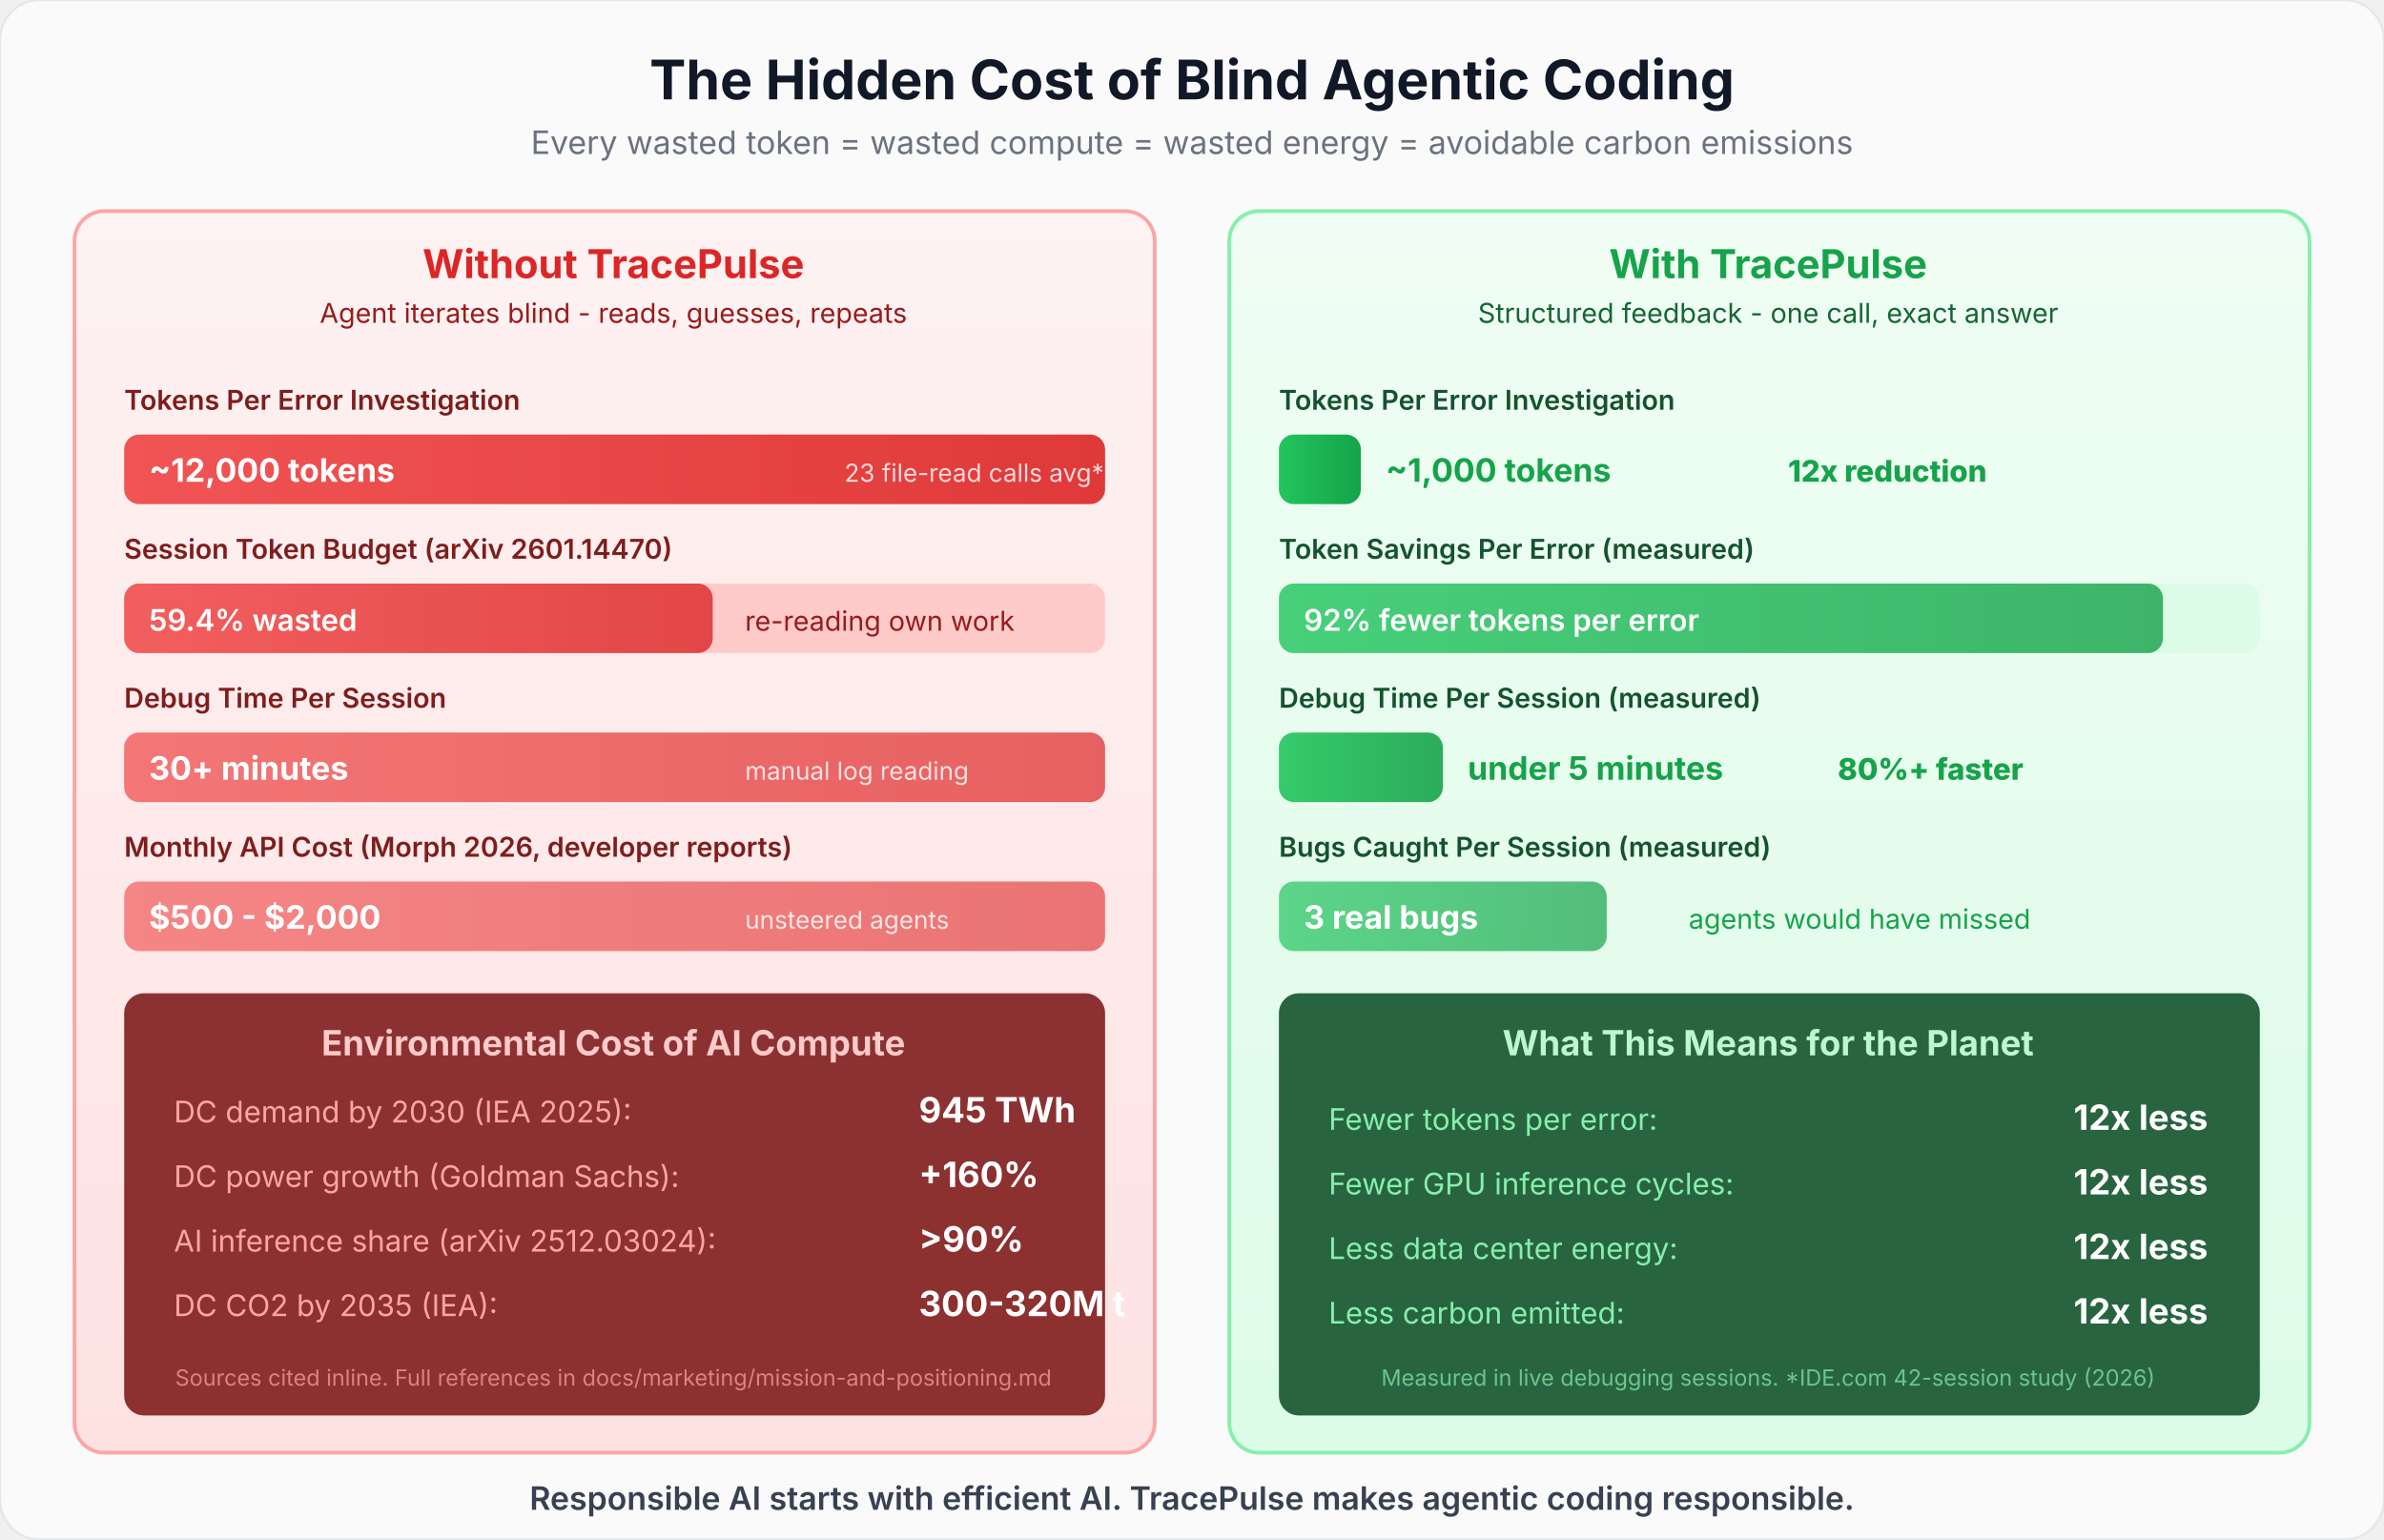
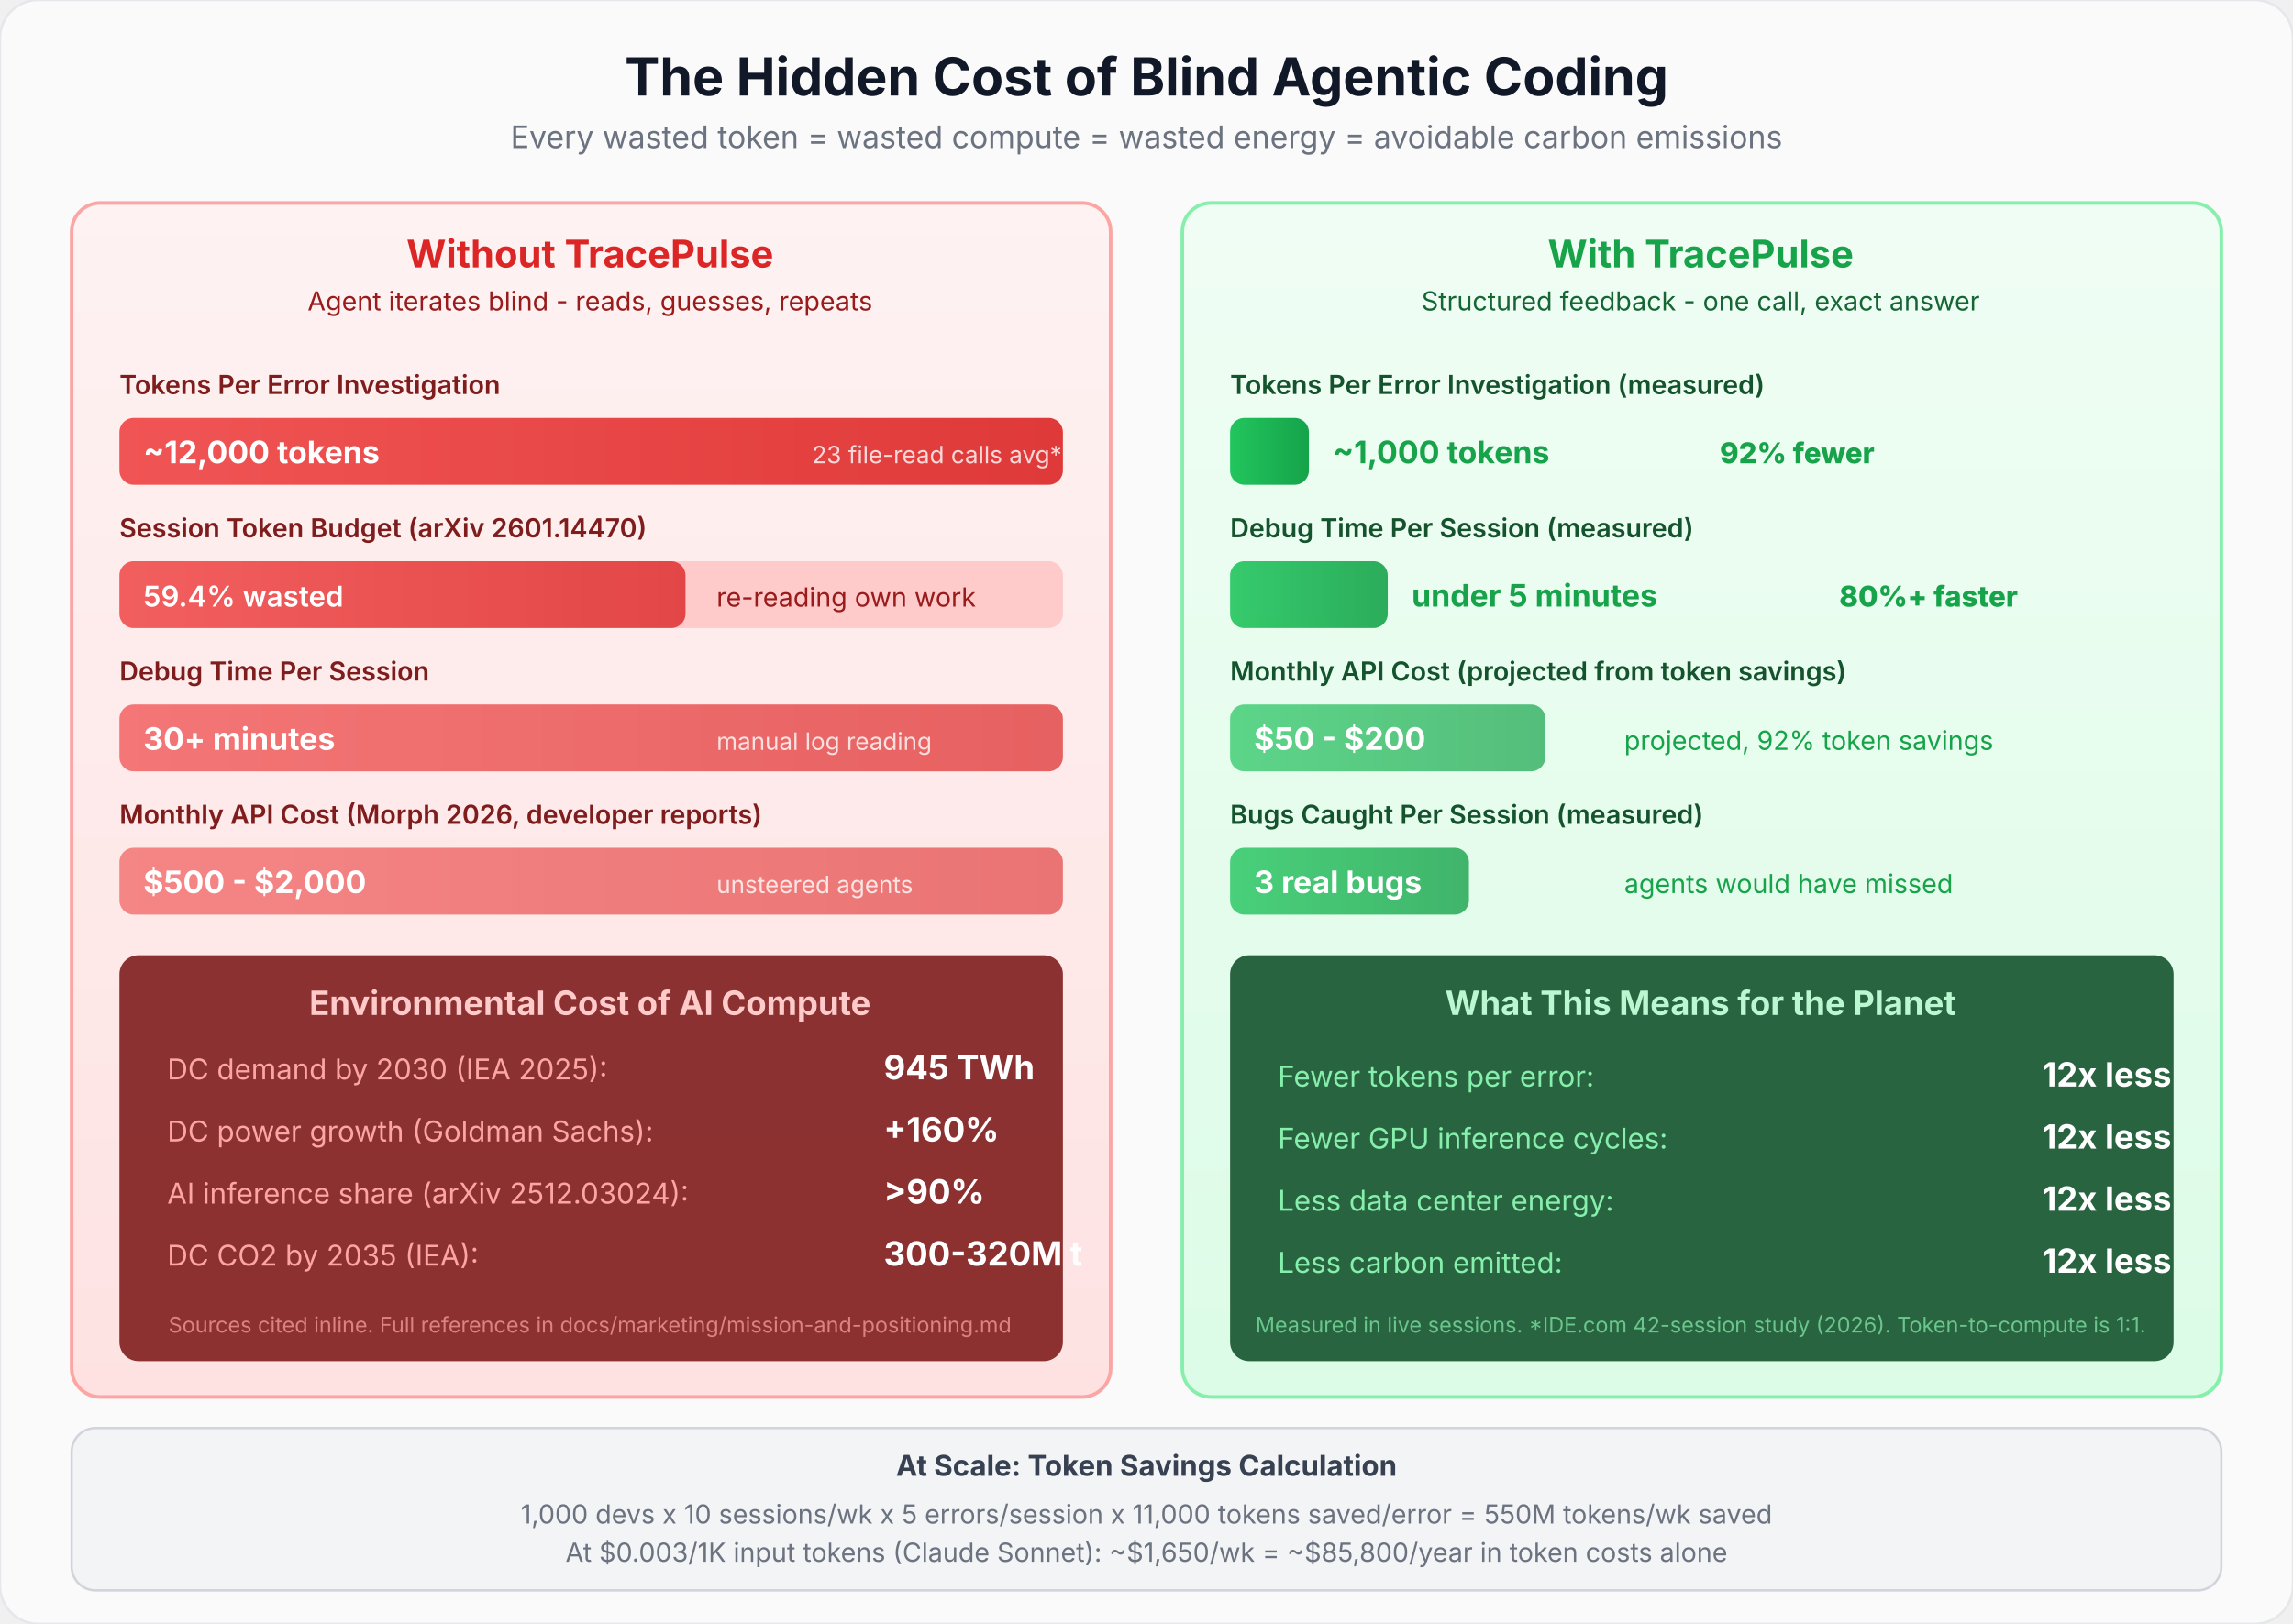
- <svg xmlns="http://www.w3.org/2000/svg" viewBox="0 0 960 620" font-family="system-ui, -apple-system, sans-serif">
+ <svg xmlns="http://www.w3.org/2000/svg" viewBox="0 0 960 680" font-family="system-ui, -apple-system, sans-serif">
  <defs>
    <linearGradient id="wasteBg" x1="0" y1="0" x2="0" y2="1">
      <stop offset="0%" stop-color="#fef2f2" />
      <stop offset="100%" stop-color="#fee2e2" />
    </linearGradient>
    <linearGradient id="saveBg" x1="0" y1="0" x2="0" y2="1">
      <stop offset="0%" stop-color="#f0fdf4" />
      <stop offset="100%" stop-color="#dcfce7" />
    </linearGradient>
    <linearGradient id="barWaste" x1="0" y1="0" x2="1" y2="0">
      <stop offset="0%" stop-color="#ef4444" />
      <stop offset="100%" stop-color="#dc2626" />
    </linearGradient>
    <linearGradient id="barSave" x1="0" y1="0" x2="1" y2="0">
      <stop offset="0%" stop-color="#22c55e" />
      <stop offset="100%" stop-color="#16a34a" />
    </linearGradient>
  </defs>
-   <rect width="960" height="620" rx="16" fill="#fafafa" stroke="#e5e7eb" stroke-width="1" />
+   <rect width="960" height="680" rx="16" fill="#fafafa" stroke="#e5e7eb" stroke-width="1" />
  <text x="480" y="40" text-anchor="middle" font-size="22" font-weight="700" fill="#111827">The Hidden Cost of Blind Agentic Coding</text>
  <text x="480" y="62" text-anchor="middle" font-size="13" fill="#6b7280">Every wasted token = wasted compute = wasted energy = avoidable carbon emissions</text>
  <rect x="30" y="85" width="435" height="500" rx="12" fill="url(#wasteBg)" stroke="#fca5a5" stroke-width="1.5" />
  <text x="247" y="112" text-anchor="middle" font-size="16" font-weight="700" fill="#dc2626">Without TracePulse</text>
  <text x="247" y="130" text-anchor="middle" font-size="11" fill="#991b1b">Agent iterates blind - reads, guesses, repeats</text>
  <text x="50" y="165" font-size="11" font-weight="600" fill="#7f1d1d">Tokens Per Error Investigation</text>
  <rect x="50" y="175" width="395" height="28" rx="6" fill="url(#barWaste)" opacity="0.9" />
  <text x="60" y="194" font-size="13" font-weight="700" fill="white">~12,000 tokens</text>
  <text x="340" y="194" font-size="10" fill="white" opacity="0.8">23 file-read calls avg*</text>
  <text x="50" y="225" font-size="11" font-weight="600" fill="#7f1d1d">Session Token Budget (arXiv 2601.14470)</text>
  <rect x="50" y="235" width="395" height="28" rx="6" fill="#fecaca" />
  <rect x="50" y="235" width="237" height="28" rx="6" fill="url(#barWaste)" opacity="0.8" />
  <text x="60" y="254" font-size="12" font-weight="600" fill="white">59.4% wasted</text>
  <text x="300" y="254" font-size="11" fill="#991b1b">re-reading own work</text>
  <text x="50" y="285" font-size="11" font-weight="600" fill="#7f1d1d">Debug Time Per Session</text>
  <rect x="50" y="295" width="395" height="28" rx="6" fill="url(#barWaste)" opacity="0.7" />
  <text x="60" y="314" font-size="13" font-weight="700" fill="white">30+ minutes</text>
  <text x="300" y="314" font-size="10" fill="white" opacity="0.8">manual log reading</text>
  <text x="50" y="345" font-size="11" font-weight="600" fill="#7f1d1d">Monthly API Cost (Morph 2026, developer reports)</text>
  <rect x="50" y="355" width="395" height="28" rx="6" fill="url(#barWaste)" opacity="0.6" />
  <text x="60" y="374" font-size="13" font-weight="700" fill="white">$500 - $2,000</text>
  <text x="300" y="374" font-size="10" fill="white" opacity="0.8">unsteered agents</text>
  <rect x="50" y="400" width="395" height="170" rx="8" fill="#7f1d1d" opacity="0.9" />
  <text x="247" y="425" text-anchor="middle" font-size="14" font-weight="700" fill="#fecaca">Environmental Cost of AI Compute</text>
  <text x="70" y="452" font-size="12" fill="#fca5a5">DC demand by 2030 (IEA 2025):</text>
  <text x="370" y="452" font-size="14" font-weight="700" fill="white">945 TWh</text>
  <text x="70" y="478" font-size="12" fill="#fca5a5">DC power growth (Goldman Sachs):</text>
  <text x="370" y="478" font-size="14" font-weight="700" fill="white">+160%</text>
  <text x="70" y="504" font-size="12" fill="#fca5a5">AI inference share (arXiv 2512.03024):</text>
  <text x="370" y="504" font-size="14" font-weight="700" fill="white">&gt;90%</text>
  <text x="70" y="530" font-size="12" fill="#fca5a5">DC CO2 by 2035 (IEA):</text>
  <text x="370" y="530" font-size="14" font-weight="700" fill="white">300-320M t</text>
  <text x="247" y="558" text-anchor="middle" font-size="9" fill="#fca5a5" opacity="0.7">Sources cited inline. Full references in docs/marketing/mission-and-positioning.md</text>
  <rect x="495" y="85" width="435" height="500" rx="12" fill="url(#saveBg)" stroke="#86efac" stroke-width="1.5" />
  <text x="712" y="112" text-anchor="middle" font-size="16" font-weight="700" fill="#16a34a">With TracePulse</text>
  <text x="712" y="130" text-anchor="middle" font-size="11" fill="#166534">Structured feedback - one call, exact answer</text>
-   <text x="515" y="165" font-size="11" font-weight="600" fill="#14532d">Tokens Per Error Investigation</text>
+   <text x="515" y="165" font-size="11" font-weight="600" fill="#14532d">Tokens Per Error Investigation (measured)</text>
  <rect x="515" y="175" width="33" height="28" rx="6" fill="url(#barSave)" />
  <text x="558" y="194" font-size="13" font-weight="700" fill="#16a34a">~1,000 tokens</text>
-   <text x="720" y="194" font-size="12" font-weight="800" fill="#16a34a">12x reduction</text>
-   <text x="515" y="225" font-size="11" font-weight="600" fill="#14532d">Token Savings Per Error (measured)</text>
-   <rect x="515" y="235" width="395" height="28" rx="6" fill="#dcfce7" />
-   <rect x="515" y="235" width="356" height="28" rx="6" fill="url(#barSave)" opacity="0.8" />
-   <text x="525" y="254" font-size="12" font-weight="600" fill="white">92% fewer tokens per error</text>
-   <text x="515" y="285" font-size="11" font-weight="600" fill="#14532d">Debug Time Per Session (measured)</text>
-   <rect x="515" y="295" width="66" height="28" rx="6" fill="url(#barSave)" opacity="0.9" />
-   <text x="591" y="314" font-size="13" font-weight="700" fill="#16a34a">under 5 minutes</text>
-   <text x="740" y="314" font-size="12" font-weight="800" fill="#16a34a">80%+ faster</text>
+   <text x="720" y="194" font-size="12" font-weight="800" fill="#16a34a">92% fewer</text>
+   <text x="515" y="225" font-size="11" font-weight="600" fill="#14532d">Debug Time Per Session (measured)</text>
+   <rect x="515" y="235" width="66" height="28" rx="6" fill="url(#barSave)" opacity="0.9" />
+   <text x="591" y="254" font-size="13" font-weight="700" fill="#16a34a">under 5 minutes</text>
+   <text x="770" y="254" font-size="12" font-weight="800" fill="#16a34a">80%+ faster</text>
+   <text x="515" y="285" font-size="11" font-weight="600" fill="#14532d">Monthly API Cost (projected from token savings)</text>
+   <rect x="515" y="295" width="132" height="28" rx="6" fill="url(#barSave)" opacity="0.7" />
+   <text x="525" y="314" font-size="13" font-weight="700" fill="white">$50 - $200</text>
+   <text x="680" y="314" font-size="11" fill="#16a34a">projected, 92% token savings</text>
  <text x="515" y="345" font-size="11" font-weight="600" fill="#14532d">Bugs Caught Per Session (measured)</text>
-   <rect x="515" y="355" width="132" height="28" rx="6" fill="url(#barSave)" opacity="0.7" />
+   <rect x="515" y="355" width="100" height="28" rx="6" fill="url(#barSave)" opacity="0.8" />
  <text x="525" y="374" font-size="13" font-weight="700" fill="white">3 real bugs</text>
  <text x="680" y="374" font-size="11" fill="#16a34a">agents would have missed</text>
  <rect x="515" y="400" width="395" height="170" rx="8" fill="#14532d" opacity="0.9" />
  <text x="712" y="425" text-anchor="middle" font-size="14" font-weight="700" fill="#bbf7d0">What This Means for the Planet</text>
  <text x="535" y="455" font-size="12" fill="#86efac">Fewer tokens per error:</text>
-   <text x="835" y="455" font-size="14" font-weight="700" fill="white">12x less</text>
+   <text x="855" y="455" font-size="14" font-weight="700" fill="white">12x less</text>
  <text x="535" y="481" font-size="12" fill="#86efac">Fewer GPU inference cycles:</text>
-   <text x="835" y="481" font-size="14" font-weight="700" fill="white">12x less</text>
+   <text x="855" y="481" font-size="14" font-weight="700" fill="white">12x less</text>
  <text x="535" y="507" font-size="12" fill="#86efac">Less data center energy:</text>
-   <text x="835" y="507" font-size="14" font-weight="700" fill="white">12x less</text>
+   <text x="855" y="507" font-size="14" font-weight="700" fill="white">12x less</text>
  <text x="535" y="533" font-size="12" fill="#86efac">Less carbon emitted:</text>
-   <text x="835" y="533" font-size="14" font-weight="700" fill="white">12x less</text>
-   <text x="712" y="558" text-anchor="middle" font-size="9" fill="#86efac" opacity="0.7">Measured in live debugging sessions. *IDE.com 42-session study (2026)</text>
-   <text x="480" y="608" text-anchor="middle" font-size="13" font-weight="600" fill="#374151">Responsible AI starts with efficient AI. TracePulse makes agentic coding responsible.</text>
+   <text x="855" y="533" font-size="14" font-weight="700" fill="white">12x less</text>
+   <text x="712" y="558" text-anchor="middle" font-size="9" fill="#86efac" opacity="0.7">Measured in live sessions. *IDE.com 42-session study (2026). Token-to-compute is 1:1.</text>
+   <rect x="30" y="598" width="900" height="68" rx="10" fill="#f3f4f6" stroke="#d1d5db" stroke-width="1" />
+   <text x="480" y="618" text-anchor="middle" font-size="12" font-weight="700" fill="#374151">At Scale: Token Savings Calculation</text>
+   <text x="480" y="638" text-anchor="middle" font-size="11" fill="#6b7280">1,000 devs x 10 sessions/wk x 5 errors/session x 11,000 tokens saved/error = 550M tokens/wk saved</text>
+   <text x="480" y="654" text-anchor="middle" font-size="11" fill="#6b7280">At $0.003/1K input tokens (Claude Sonnet): ~$1,650/wk = ~$85,800/year in token costs alone</text>
</svg>
